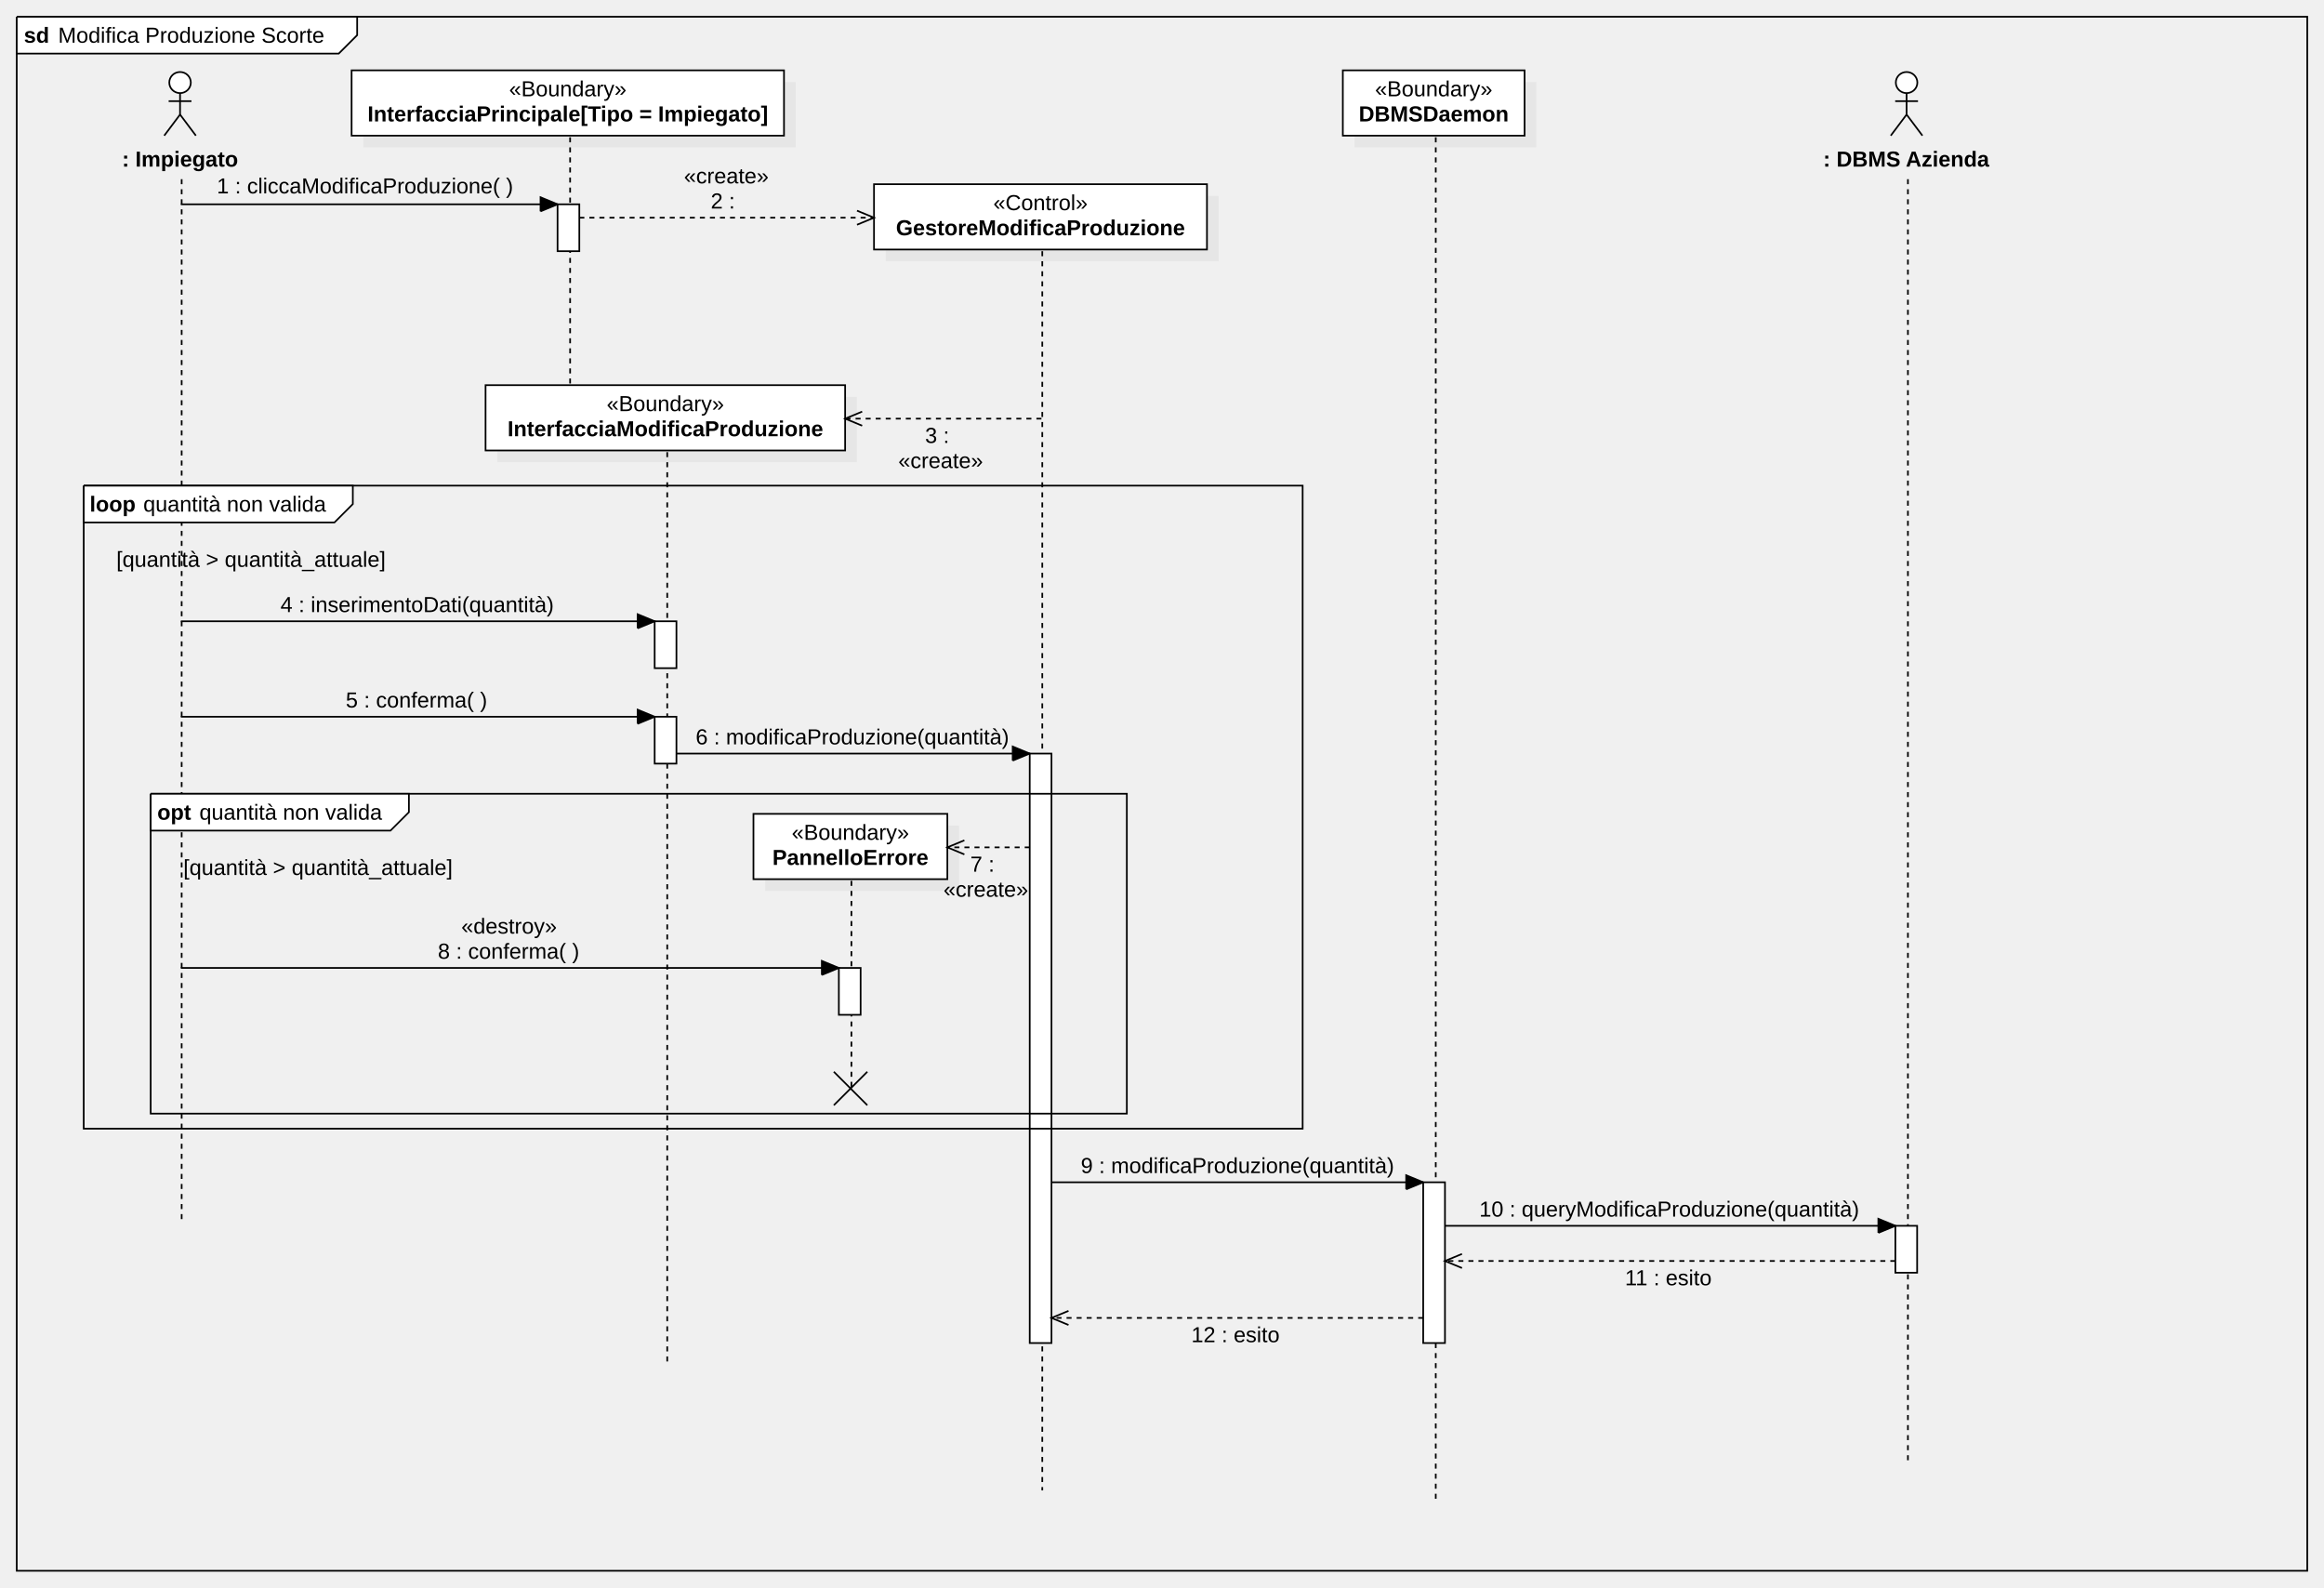
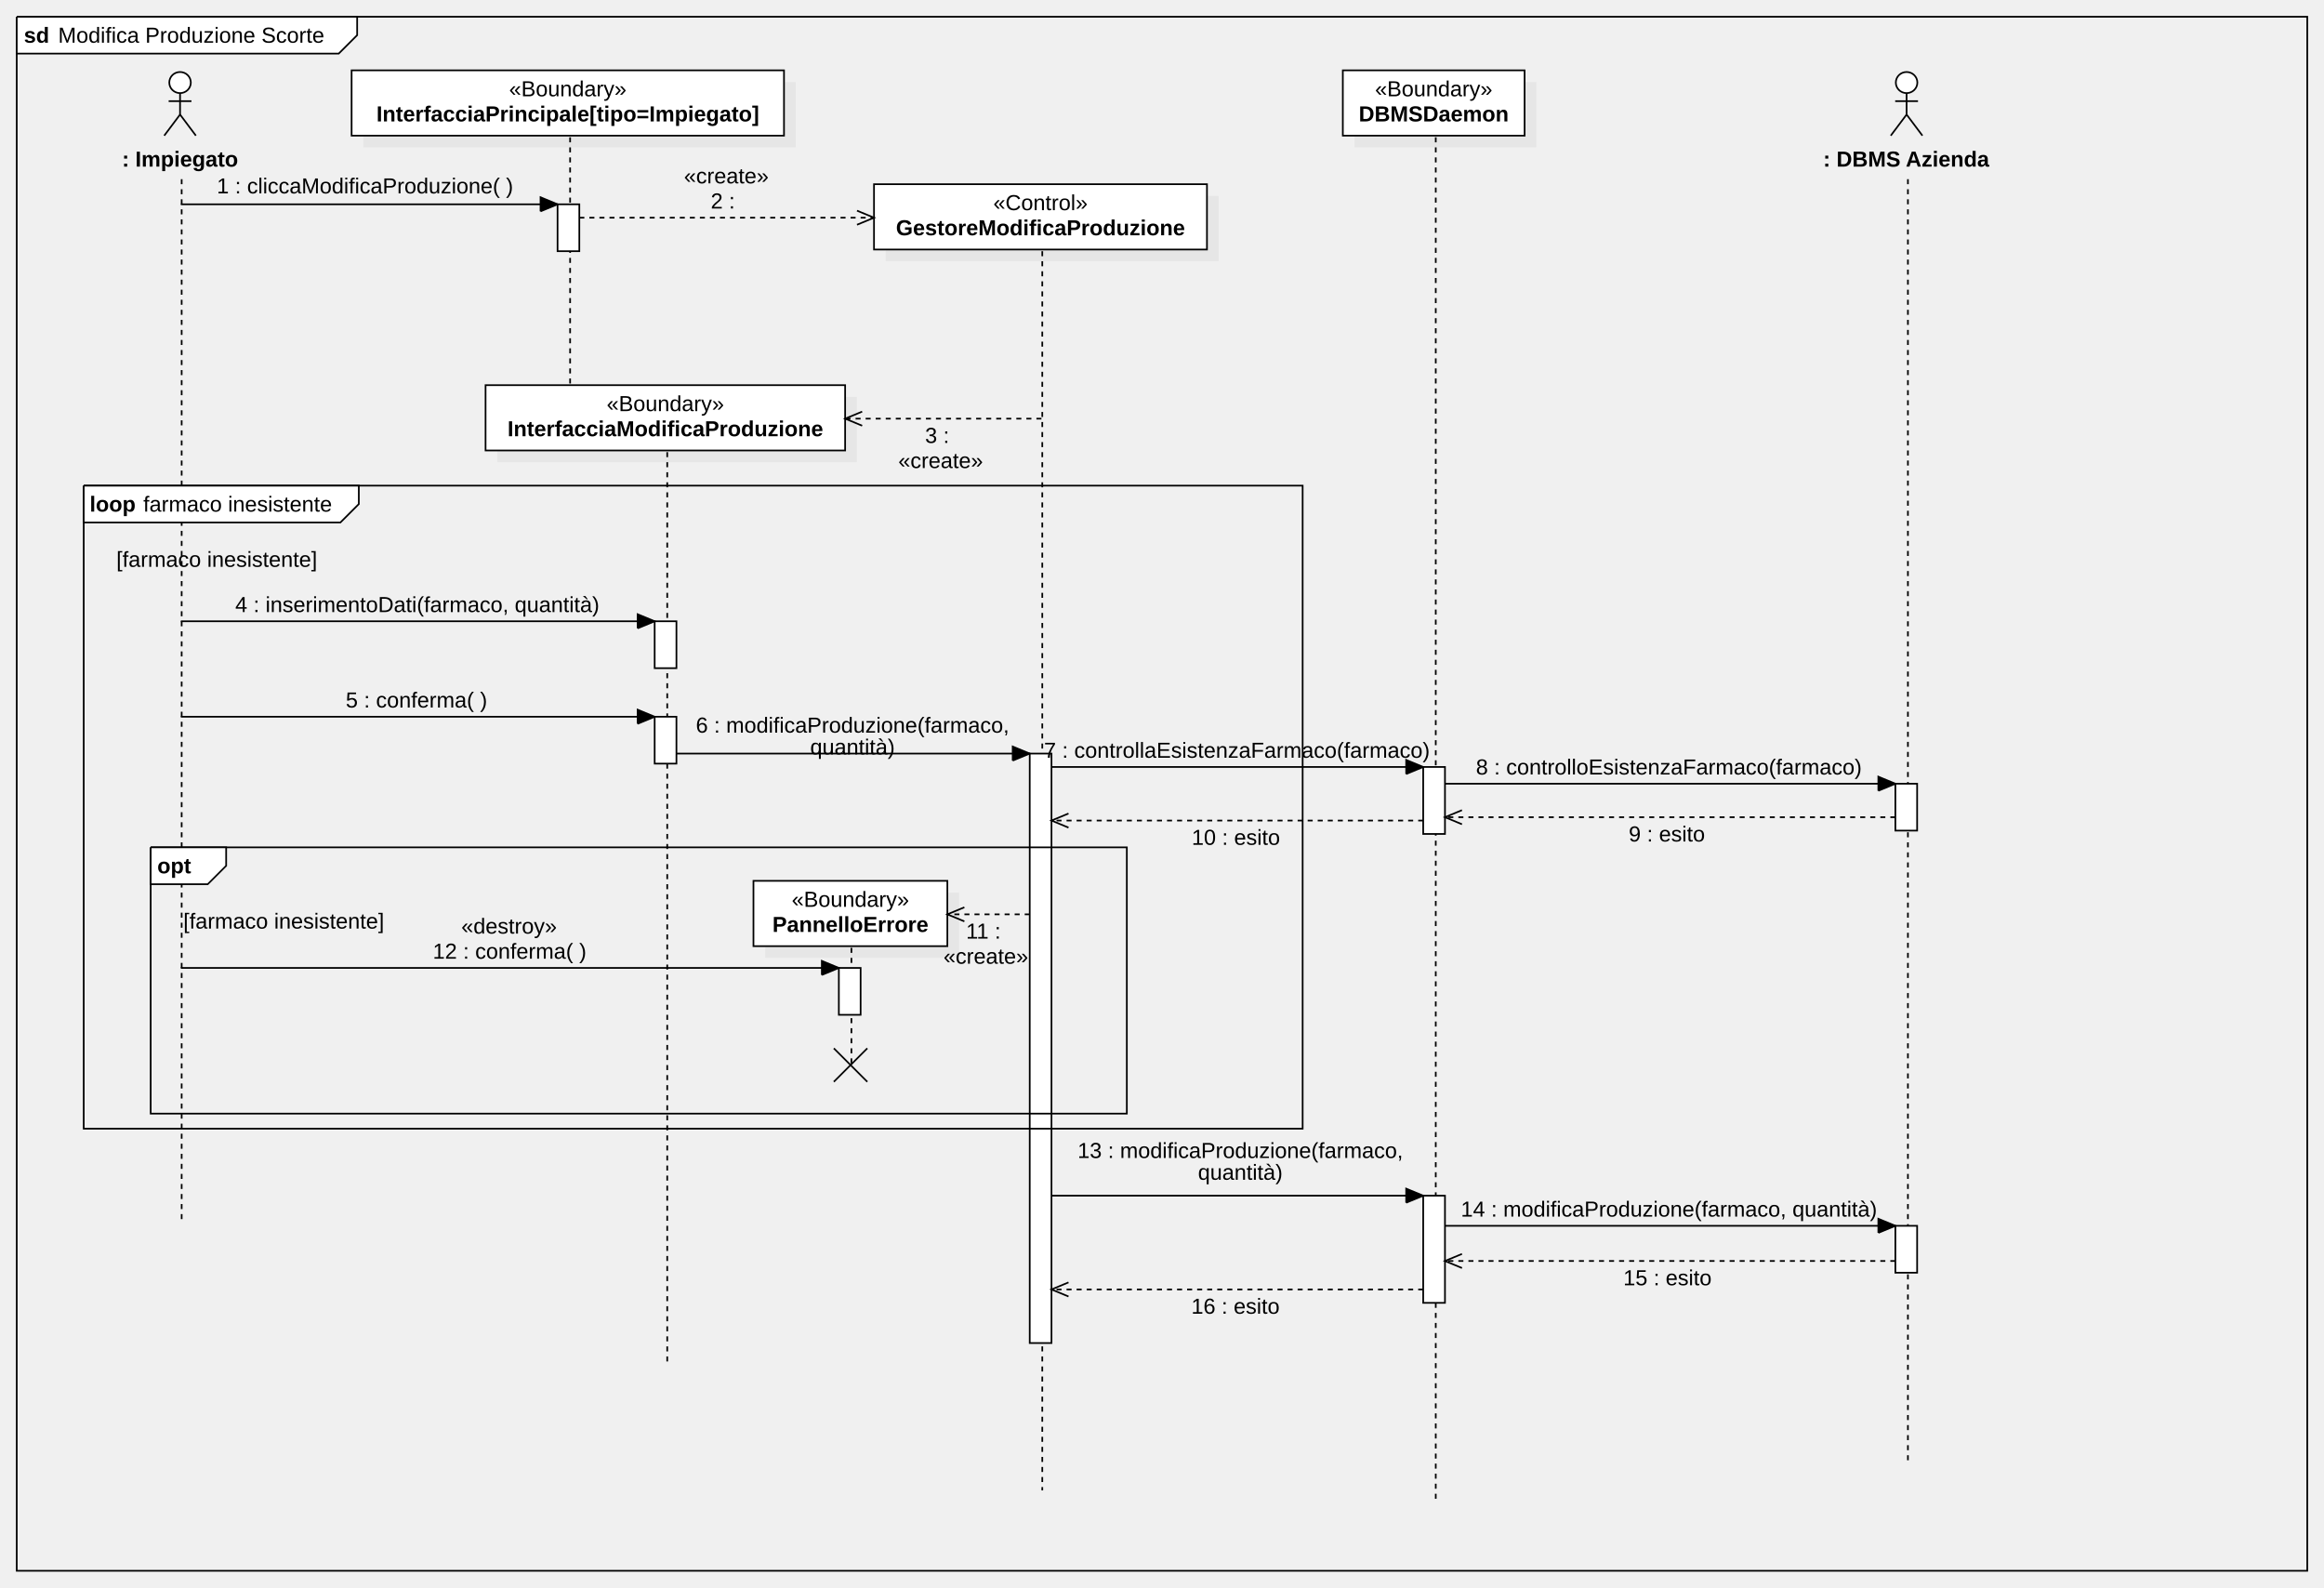
<svg xmlns="http://www.w3.org/2000/svg" height="948" version="1.1" width="1388">
  <defs />
  <g>
    <g transform="translate(2,2) scale(1,1)">
      <path d="M 8 8 L 1376 8 L 1376 936 L 8 936 L 8 8" fill="none" stroke="#000000" stroke-miterlimit="10" />
    </g>
    <g transform="translate(2,2) scale(1,1)">
      <path d="M 8 8 L 8 30 L 200.312 30 L 211.312 19 L 211.312 8 L 8 8" fill="#ffffff" stroke="none" />
    </g>
    <g transform="translate(2,2) scale(1,1)">
      <path d="M 8 8 L 8 30 L 200.312 30 L 211.312 19 L 211.312 8 L 8 8 L 8 8" fill="none" stroke="#000000" stroke-miterlimit="10" />
    </g>
    <g transform="translate(2,2) scale(1,1)">
      <g>
        <path fill="none" stroke="none" />
        <text fill="#000000" font-family="Arial" font-size="13px" font-style="normal" font-weight="normal" stroke="none" text-decoration="none" x="32.73" y="23.5">Modifica Produzione Scorte </text>
      </g>
    </g>
    <g transform="translate(2,2) scale(1,1)">
      <g>
        <path fill="none" stroke="none" />
        <text fill="#000000" font-family="Arial" font-size="13px" font-style="normal" font-weight="bold" stroke="none" text-decoration="none" x="12.28" y="23.5">sd</text>
      </g>
    </g>
    <g transform="translate(2,2) scale(1,1)">
      <path d="M 99.107 47.3 C 99.107 43.821 101.985 41 105.536 41 C 109.087 41 111.965 43.821 111.965 47.3 C 111.965 50.779 109.087 53.6 105.536 53.6 C 101.985 53.6 99.107 50.779 99.107 47.3 Z" fill="#ffffff" stroke="none" />
    </g>
    <g transform="translate(2,2) scale(1,1)">
      <path d="M 99.107 47.3 C 99.107 43.821 101.985 41 105.536 41 C 109.087 41 111.965 43.821 111.965 47.3 C 111.965 50.779 109.087 53.6 105.536 53.6 C 101.985 53.6 99.107 50.779 99.107 47.3 Z" fill="none" stroke="#000000" stroke-miterlimit="10" />
    </g>
    <g transform="translate(2,2) scale(1,1)">
      <path d="M 105.536 53.6 L 105.536 66.4" fill="none" stroke="#000000" stroke-miterlimit="10" />
    </g>
    <g transform="translate(2,2) scale(1,1)">
      <path d="M 98.729 58.4 L 112.343 58.4" fill="none" stroke="#000000" stroke-miterlimit="10" />
    </g>
    <g transform="translate(2,2) scale(1,1)">
      <path d="M 105.536 66.4 L 96.081 79" fill="none" stroke="#000000" stroke-miterlimit="10" />
    </g>
    <g transform="translate(2,2) scale(1,1)">
      <path d="M 105.536 66.4 L 114.99 79" fill="none" stroke="#000000" stroke-miterlimit="10" />
    </g>
    <g transform="translate(2,2) scale(1,1)">
      <g>
        <path fill="none" stroke="none" />
        <text fill="#000000" font-family="Arial" font-size="13px" font-style="normal" font-weight="bold" stroke="none" text-decoration="none" x="70.868" y="97.5">: Impiegato</text>
      </g>
    </g>
    <g transform="translate(2,2) scale(1,1)">
      <path d="M 106.5 105 L 106.5 728" fill="none" stroke="#000000" stroke-dasharray="3" stroke-miterlimit="10" />
    </g>
    <g transform="translate(2,2) scale(1,1)">
      <rect fill="#C0C0C0" height="39" opacity="0.2" stroke="none" width="258.237" x="215" y="47" />
    </g>
    <g transform="translate(2,2) scale(1,1)">
      <rect fill="#ffffff" height="39" stroke="none" width="258.237" x="208" y="40" />
    </g>
    <g transform="translate(2,2) scale(1,1)">
      <path d="M 208 40 L 466.237 40 L 466.237 79 L 208 79 L 208 40 Z Z" fill="none" stroke="#000000" stroke-miterlimit="10" />
    </g>
    <g transform="translate(2,2) scale(1,1)">
      <g>
        <path fill="none" stroke="none" />
        <text fill="#000000" font-family="Arial" font-size="13px" font-style="normal" font-weight="normal" stroke="none" text-decoration="none" x="302.063" y="55.5">«Boundary»</text>
      </g>
    </g>
    <g transform="translate(2,2) scale(1,1)">
      <g>
        <path fill="none" stroke="none" />
-         <text fill="#000000" font-family="Arial" font-size="13px" font-style="normal" font-weight="bold" stroke="none" text-decoration="none" x="217.5" y="70.5">InterfacciaPrincipale[Tipo = Impiegato]</text>
+         <text fill="#000000" font-family="Arial" font-size="13px" font-style="normal" font-weight="bold" stroke="none" text-decoration="none" x="222.8" y="70.5">InterfacciaPrincipale[tipo=Impiegato]</text>
      </g>
    </g>
    <g transform="translate(2,2) scale(1,1)">
      <path d="M 338.5 80 L 338.5 239" fill="none" stroke="#000000" stroke-dasharray="3" stroke-miterlimit="10" />
    </g>
    <g transform="translate(2,2) scale(1,1)">
      <rect fill="#C0C0C0" height="39" opacity="0.2" stroke="none" width="198.854" x="527" y="115" />
    </g>
    <g transform="translate(2,2) scale(1,1)">
      <rect fill="#ffffff" height="39" stroke="none" width="198.854" x="520" y="108" />
    </g>
    <g transform="translate(2,2) scale(1,1)">
      <path d="M 520 108 L 718.854 108 L 718.854 147 L 520 147 L 520 108 Z Z" fill="none" stroke="#000000" stroke-miterlimit="10" />
    </g>
    <g transform="translate(2,2) scale(1,1)">
      <g>
        <path fill="none" stroke="none" />
        <text fill="#000000" font-family="Arial" font-size="13px" font-style="normal" font-weight="normal" stroke="none" text-decoration="none" x="591.244" y="123.5">«Control»</text>
      </g>
    </g>
    <g transform="translate(2,2) scale(1,1)">
      <g>
        <path fill="none" stroke="none" />
        <text fill="#000000" font-family="Arial" font-size="13px" font-style="normal" font-weight="bold" stroke="none" text-decoration="none" x="533.112" y="138.5">GestoreModificaProduzione</text>
      </g>
    </g>
    <g transform="translate(2,2) scale(1,1)">
      <path d="M 620.5 148 L 620.5 888" fill="none" stroke="#000000" stroke-dasharray="3" stroke-miterlimit="10" />
    </g>
    <g transform="translate(2,2) scale(1,1)">
      <rect fill="#C0C0C0" height="39" opacity="0.2" stroke="none" width="214.755" x="295" y="235" />
    </g>
    <g transform="translate(2,2) scale(1,1)">
      <rect fill="#ffffff" height="39" stroke="none" width="214.755" x="288" y="228" />
    </g>
    <g transform="translate(2,2) scale(1,1)">
      <path d="M 288 228 L 502.755 228 L 502.755 267 L 288 267 L 288 228 Z Z" fill="none" stroke="#000000" stroke-miterlimit="10" />
    </g>
    <g transform="translate(2,2) scale(1,1)">
      <g>
        <path fill="none" stroke="none" />
        <text fill="#000000" font-family="Arial" font-size="13px" font-style="normal" font-weight="normal" stroke="none" text-decoration="none" x="360.323" y="243.5">«Boundary»</text>
      </g>
    </g>
    <g transform="translate(2,2) scale(1,1)">
      <g>
        <path fill="none" stroke="none" />
        <text fill="#000000" font-family="Arial" font-size="13px" font-style="normal" font-weight="bold" stroke="none" text-decoration="none" x="301.112" y="258.5">InterfacciaModificaProduzione</text>
      </g>
    </g>
    <g transform="translate(2,2) scale(1,1)">
      <path d="M 396.5 268 L 396.5 814" fill="none" stroke="#000000" stroke-dasharray="3" stroke-miterlimit="10" />
    </g>
    <g transform="translate(2,2) scale(1,1)">
      <rect fill="#C0C0C0" height="39" opacity="0.2" stroke="none" width="108.565" x="807" y="47" />
    </g>
    <g transform="translate(2,2) scale(1,1)">
      <rect fill="#ffffff" height="39" stroke="none" width="108.565" x="800" y="40" />
    </g>
    <g transform="translate(2,2) scale(1,1)">
      <path d="M 800 40 L 908.565 40 L 908.565 79 L 800 79 L 800 40 Z Z" fill="none" stroke="#000000" stroke-miterlimit="10" />
    </g>
    <g transform="translate(2,2) scale(1,1)">
      <g>
        <path fill="none" stroke="none" />
        <text fill="#000000" font-family="Arial" font-size="13px" font-style="normal" font-weight="normal" stroke="none" text-decoration="none" x="819.228" y="55.5">«Boundary»</text>
      </g>
    </g>
    <g transform="translate(2,2) scale(1,1)">
      <g>
        <path fill="none" stroke="none" />
        <text fill="#000000" font-family="Arial" font-size="13px" font-style="normal" font-weight="bold" stroke="none" text-decoration="none" x="809.5" y="70.5">DBMSDaemon</text>
      </g>
    </g>
    <g transform="translate(2,2) scale(1,1)">
      <path d="M 855.5 80 L 855.5 896" fill="none" stroke="#000000" stroke-dasharray="3" stroke-miterlimit="10" />
    </g>
    <g transform="translate(2,2) scale(1,1)">
      <path d="M 1130.275 47.3 C 1130.275 43.821 1133.153 41 1136.704 41 C 1140.254 41 1143.133 43.821 1143.133 47.3 C 1143.133 50.779 1140.254 53.6 1136.704 53.6 C 1133.153 53.6 1130.275 50.779 1130.275 47.3 Z" fill="#ffffff" stroke="none" />
    </g>
    <g transform="translate(2,2) scale(1,1)">
      <path d="M 1130.275 47.3 C 1130.275 43.821 1133.153 41 1136.704 41 C 1140.254 41 1143.133 43.821 1143.133 47.3 C 1143.133 50.779 1140.254 53.6 1136.704 53.6 C 1133.153 53.6 1130.275 50.779 1130.275 47.3 Z" fill="none" stroke="#000000" stroke-miterlimit="10" />
    </g>
    <g transform="translate(2,2) scale(1,1)">
      <path d="M 1136.704 53.6 L 1136.704 66.4" fill="none" stroke="#000000" stroke-miterlimit="10" />
    </g>
    <g transform="translate(2,2) scale(1,1)">
      <path d="M 1129.896 58.4 L 1143.511 58.4" fill="none" stroke="#000000" stroke-miterlimit="10" />
    </g>
    <g transform="translate(2,2) scale(1,1)">
      <path d="M 1136.704 66.4 L 1127.249 79" fill="none" stroke="#000000" stroke-miterlimit="10" />
    </g>
    <g transform="translate(2,2) scale(1,1)">
      <path d="M 1136.704 66.4 L 1146.158 79" fill="none" stroke="#000000" stroke-miterlimit="10" />
    </g>
    <g transform="translate(2,2) scale(1,1)">
      <g>
        <path fill="none" stroke="none" />
        <text fill="#000000" font-family="Arial" font-size="13px" font-style="normal" font-weight="bold" stroke="none" text-decoration="none" x="1086.868" y="97.5">: DBMS Azienda</text>
      </g>
    </g>
    <g transform="translate(2,2) scale(1,1)">
      <path d="M 1137.5 105 L 1137.5 872" fill="none" stroke="#000000" stroke-dasharray="3" stroke-miterlimit="10" />
    </g>
    <g transform="translate(2,2) scale(1,1)">
-       <rect fill="#C0C0C0" height="39" opacity="0.2" stroke="none" width="115.808" x="455" y="491" />
-     </g>
-     <g transform="translate(2,2) scale(1,1)">
-       <rect fill="#ffffff" height="39" stroke="none" width="115.808" x="448" y="484" />
-     </g>
-     <g transform="translate(2,2) scale(1,1)">
-       <path d="M 448 484 L 563.808 484 L 563.808 523 L 448 523 L 448 484 Z Z" fill="none" stroke="#000000" stroke-miterlimit="10" />
-     </g>
-     <g transform="translate(2,2) scale(1,1)">
-       <g>
-         <path fill="none" stroke="none" />
-         <text fill="#000000" font-family="Arial" font-size="13px" font-style="normal" font-weight="normal" stroke="none" text-decoration="none" x="470.849" y="499.5">«Boundary»</text>
-       </g>
-     </g>
-     <g transform="translate(2,2) scale(1,1)">
-       <g>
-         <path fill="none" stroke="none" />
-         <text fill="#000000" font-family="Arial" font-size="13px" font-style="normal" font-weight="bold" stroke="none" text-decoration="none" x="459.306" y="514.5">PannelloErrore</text>
-       </g>
-     </g>
-     <g transform="translate(2,2) scale(1,1)">
-       <path d="M 506.5 524 L 506.5 648" fill="none" stroke="#000000" stroke-dasharray="3" stroke-miterlimit="10" />
+       <rect fill="#C0C0C0" height="39" opacity="0.2" stroke="none" width="115.808" x="455" y="531" />
+     </g>
+     <g transform="translate(2,2) scale(1,1)">
+       <rect fill="#ffffff" height="39" stroke="none" width="115.808" x="448" y="524" />
+     </g>
+     <g transform="translate(2,2) scale(1,1)">
+       <path d="M 448 524 L 563.808 524 L 563.808 563 L 448 563 L 448 524 Z Z" fill="none" stroke="#000000" stroke-miterlimit="10" />
+     </g>
+     <g transform="translate(2,2) scale(1,1)">
+       <g>
+         <path fill="none" stroke="none" />
+         <text fill="#000000" font-family="Arial" font-size="13px" font-style="normal" font-weight="normal" stroke="none" text-decoration="none" x="470.849" y="539.5">«Boundary»</text>
+       </g>
+     </g>
+     <g transform="translate(2,2) scale(1,1)">
+       <g>
+         <path fill="none" stroke="none" />
+         <text fill="#000000" font-family="Arial" font-size="13px" font-style="normal" font-weight="bold" stroke="none" text-decoration="none" x="459.306" y="554.5">PannelloErrore</text>
+       </g>
+     </g>
+     <g transform="translate(2,2) scale(1,1)">
+       <path d="M 506.5 564 L 506.5 634" fill="none" stroke="#000000" stroke-dasharray="3" stroke-miterlimit="10" />
    </g>
    <g transform="translate(2,2) scale(1,1)">
      <path d="M 106 120 L 331 120" fill="none" stroke="#000000" stroke-miterlimit="10" />
    </g>
    <g transform="translate(2,2) scale(1,1)">
      <path d="M 320.837 124.21 L 331 120 L 320.837 115.79" fill="#000000" stroke="none" />
    </g>
    <g transform="translate(2,2) scale(1,1)">
      <path d="M 320.837 124.21 L 331 120 L 320.837 115.79 L 320.837 124.21" fill="none" stroke="#000000" stroke-miterlimit="10" />
    </g>
    <g transform="translate(2,2) scale(1,1)">
      <g>
        <path fill="none" stroke="none" />
        <text fill="#000000" font-family="Arial" font-size="13px" font-style="normal" font-weight="normal" stroke="none" text-decoration="none" x="127.5" y="113.5">1 : cliccaModificaProduzione( )</text>
      </g>
    </g>
    <g transform="translate(2,2) scale(1,1)">
      <rect fill="#ffffff" height="28" stroke="none" width="13" x="331" y="120" />
    </g>
    <g transform="translate(2,2) scale(1,1)">
      <path d="M 331 120 L 344 120 L 344 148 L 331 148 L 331 120 Z Z" fill="none" stroke="#000000" stroke-miterlimit="10" />
    </g>
    <g transform="translate(2,2) scale(1,1)">
      <path d="M 344 128 L 520 128" fill="none" stroke="#000000" stroke-dasharray="3" stroke-miterlimit="10" />
    </g>
    <g transform="translate(2,2) scale(1,1)">
      <path d="M 509.837 132.21 L 520 128 L 509.837 123.79" fill="none" stroke="#000000" stroke-miterlimit="10" />
    </g>
    <g transform="translate(2,2) scale(1,1)">
      <g>
        <path fill="none" stroke="none" />
        <text fill="#000000" font-family="Arial" font-size="13px" font-style="normal" font-weight="normal" stroke="none" text-decoration="none" x="422.5" y="122.5">2 : </text>
      </g>
    </g>
    <g transform="translate(2,2) scale(1,1)">
      <g>
        <path fill="none" stroke="none" />
        <text fill="#000000" font-family="Arial" font-size="13px" font-style="normal" font-weight="normal" stroke="none" text-decoration="none" x="406.5" y="107.5">«create»</text>
      </g>
    </g>
    <g transform="translate(2,2) scale(1,1)">
      <path d="M 620 248 L 502.755 248" fill="none" stroke="#000000" stroke-dasharray="3" stroke-miterlimit="10" />
    </g>
    <g transform="translate(2,2) scale(1,1)">
      <path d="M 512.918 243.79 L 502.755 248 L 512.918 252.21" fill="none" stroke="#000000" stroke-miterlimit="10" />
    </g>
    <g transform="translate(2,2) scale(1,1)">
      <g>
        <path fill="none" stroke="none" />
        <text fill="#000000" font-family="Arial" font-size="13px" font-style="normal" font-weight="normal" stroke="none" text-decoration="none" x="550.5" y="262.5">3 : </text>
      </g>
    </g>
    <g transform="translate(2,2) scale(1,1)">
      <g>
        <path fill="none" stroke="none" />
        <text fill="#000000" font-family="Arial" font-size="13px" font-style="normal" font-weight="normal" stroke="none" text-decoration="none" x="534.5" y="277.5">«create»</text>
      </g>
    </g>
    <g transform="translate(2,2) scale(1,1)">
      <path d="M 106 369 L 389 369" fill="none" stroke="#000000" stroke-miterlimit="10" />
    </g>
    <g transform="translate(2,2) scale(1,1)">
      <path d="M 378.837 373.21 L 389 369 L 378.837 364.79" fill="#000000" stroke="none" />
    </g>
    <g transform="translate(2,2) scale(1,1)">
      <path d="M 378.837 373.21 L 389 369 L 378.837 364.79 L 378.837 373.21" fill="none" stroke="#000000" stroke-miterlimit="10" />
    </g>
    <g transform="translate(2,2) scale(1,1)">
      <g>
        <path fill="none" stroke="none" />
-         <text fill="#000000" font-family="Arial" font-size="13px" font-style="normal" font-weight="normal" stroke="none" text-decoration="none" x="165.5" y="363.5">4 : inserimentoDati(quantità)</text>
+         <text fill="#000000" font-family="Arial" font-size="13px" font-style="normal" font-weight="normal" stroke="none" text-decoration="none" x="138.5" y="363.5">4 : inserimentoDati(farmaco, quantità)</text>
      </g>
    </g>
    <g transform="translate(2,2) scale(1,1)">
      <rect fill="#ffffff" height="28" stroke="none" width="13" x="389" y="369" />
    </g>
    <g transform="translate(2,2) scale(1,1)">
      <path d="M 389 369 L 402 369 L 402 397 L 389 397 L 389 369 Z Z" fill="none" stroke="#000000" stroke-miterlimit="10" />
    </g>
    <g transform="translate(2,2) scale(1,1)">
      <path d="M 106 426 L 389 426" fill="none" stroke="#000000" stroke-miterlimit="10" />
    </g>
    <g transform="translate(2,2) scale(1,1)">
      <path d="M 378.837 430.21 L 389 426 L 378.837 421.79" fill="#000000" stroke="none" />
    </g>
    <g transform="translate(2,2) scale(1,1)">
      <path d="M 378.837 430.21 L 389 426 L 378.837 421.79 L 378.837 430.21" fill="none" stroke="#000000" stroke-miterlimit="10" />
    </g>
    <g transform="translate(2,2) scale(1,1)">
      <g>
        <path fill="none" stroke="none" />
        <text fill="#000000" font-family="Arial" font-size="13px" font-style="normal" font-weight="normal" stroke="none" text-decoration="none" x="204.5" y="420.5">5 : conferma( )</text>
      </g>
    </g>
    <g transform="translate(2,2) scale(1,1)">
      <rect fill="#ffffff" height="28" stroke="none" width="13" x="389" y="426" />
    </g>
    <g transform="translate(2,2) scale(1,1)">
      <path d="M 389 426 L 402 426 L 402 454 L 389 454 L 389 426 Z Z" fill="none" stroke="#000000" stroke-miterlimit="10" />
    </g>
    <g transform="translate(2,2) scale(1,1)">
      <path d="M 402 448 L 613 448" fill="none" stroke="#000000" stroke-miterlimit="10" />
    </g>
    <g transform="translate(2,2) scale(1,1)">
      <path d="M 602.837 452.21 L 613 448 L 602.837 443.79" fill="#000000" stroke="none" />
    </g>
    <g transform="translate(2,2) scale(1,1)">
      <path d="M 602.837 452.21 L 613 448 L 602.837 443.79 L 602.837 452.21" fill="none" stroke="#000000" stroke-miterlimit="10" />
    </g>
    <g transform="translate(2,2) scale(1,1)">
      <g>
        <path fill="none" stroke="none" />
-         <text fill="#000000" font-family="Arial" font-size="13px" font-style="normal" font-weight="normal" stroke="none" text-decoration="none" x="413.5" y="442.5">6 : modificaProduzione(quantità)</text>
+         <text fill="#000000" font-family="Arial" font-size="13px" font-style="normal" font-weight="normal" stroke="none" text-decoration="none" x="413.601" y="435.5">6 : modificaProduzione(farmaco,</text>
+         <text fill="#000000" font-family="Arial" font-size="13px" font-style="normal" font-weight="normal" stroke="none" text-decoration="none" x="481.877" y="448.5">quantità)</text>
      </g>
    </g>
    <g transform="translate(2,2) scale(1,1)">
      <rect fill="#ffffff" height="352" stroke="none" width="13" x="613" y="448" />
    </g>
    <g transform="translate(2,2) scale(1,1)">
      <path d="M 613 448 L 626 448 L 626 800 L 613 800 L 613 448 Z Z" fill="none" stroke="#000000" stroke-miterlimit="10" />
    </g>
    <g transform="translate(2,2) scale(1,1)">
-       <path d="M 613 504 L 563.808 504" fill="none" stroke="#000000" stroke-dasharray="3" stroke-miterlimit="10" />
-     </g>
-     <g transform="translate(2,2) scale(1,1)">
-       <path d="M 573.971 499.79 L 563.808 504 L 573.971 508.21" fill="none" stroke="#000000" stroke-miterlimit="10" />
-     </g>
-     <g transform="translate(2,2) scale(1,1)">
-       <g>
-         <path fill="none" stroke="none" />
-         <text fill="#000000" font-family="Arial" font-size="13px" font-style="normal" font-weight="normal" stroke="none" text-decoration="none" x="577.5" y="518.5">7 : </text>
-       </g>
-     </g>
-     <g transform="translate(2,2) scale(1,1)">
-       <g>
-         <path fill="none" stroke="none" />
-         <text fill="#000000" font-family="Arial" font-size="13px" font-style="normal" font-weight="normal" stroke="none" text-decoration="none" x="561.5" y="533.5">«create»</text>
+       <path d="M 626 456 L 848 456" fill="none" stroke="#000000" stroke-miterlimit="10" />
+     </g>
+     <g transform="translate(2,2) scale(1,1)">
+       <path d="M 837.837 460.21 L 848 456 L 837.837 451.79" fill="#000000" stroke="none" />
+     </g>
+     <g transform="translate(2,2) scale(1,1)">
+       <path d="M 837.837 460.21 L 848 456 L 837.837 451.79 L 837.837 460.21" fill="none" stroke="#000000" stroke-miterlimit="10" />
+     </g>
+     <g transform="translate(2,2) scale(1,1)">
+       <g>
+         <path fill="none" stroke="none" />
+         <text fill="#000000" font-family="Arial" font-size="13px" font-style="normal" font-weight="normal" stroke="none" text-decoration="none" x="621.5" y="450.5">7 : controllaEsistenzaFarmaco(farmaco)</text>
+       </g>
+     </g>
+     <g transform="translate(2,2) scale(1,1)">
+       <rect fill="#ffffff" height="40" stroke="none" width="13" x="848" y="456" />
+     </g>
+     <g transform="translate(2,2) scale(1,1)">
+       <path d="M 848 456 L 861 456 L 861 496 L 848 496 L 848 456 Z Z" fill="none" stroke="#000000" stroke-miterlimit="10" />
+     </g>
+     <g transform="translate(2,2) scale(1,1)">
+       <path d="M 861 466 L 1130 466" fill="none" stroke="#000000" stroke-miterlimit="10" />
+     </g>
+     <g transform="translate(2,2) scale(1,1)">
+       <path d="M 1119.837 470.21 L 1130 466 L 1119.837 461.79" fill="#000000" stroke="none" />
+     </g>
+     <g transform="translate(2,2) scale(1,1)">
+       <path d="M 1119.837 470.21 L 1130 466 L 1119.837 461.79 L 1119.837 470.21" fill="none" stroke="#000000" stroke-miterlimit="10" />
+     </g>
+     <g transform="translate(2,2) scale(1,1)">
+       <g>
+         <path fill="none" stroke="none" />
+         <text fill="#000000" font-family="Arial" font-size="13px" font-style="normal" font-weight="normal" stroke="none" text-decoration="none" x="879.5" y="460.5">8 : controlloEsistenzaFarmaco(farmaco)</text>
+       </g>
+     </g>
+     <g transform="translate(2,2) scale(1,1)">
+       <rect fill="#ffffff" height="28" stroke="none" width="13" x="1130" y="466" />
+     </g>
+     <g transform="translate(2,2) scale(1,1)">
+       <path d="M 1130 466 L 1143 466 L 1143 494 L 1130 494 L 1130 466 Z Z" fill="none" stroke="#000000" stroke-miterlimit="10" />
+     </g>
+     <g transform="translate(2,2) scale(1,1)">
+       <path d="M 1130 486 L 861 486" fill="none" stroke="#000000" stroke-dasharray="3" stroke-miterlimit="10" />
+     </g>
+     <g transform="translate(2,2) scale(1,1)">
+       <path d="M 871.163 481.79 L 861 486 L 871.163 490.21" fill="none" stroke="#000000" stroke-miterlimit="10" />
+     </g>
+     <g transform="translate(2,2) scale(1,1)">
+       <g>
+         <path fill="none" stroke="none" />
+         <text fill="#000000" font-family="Arial" font-size="13px" font-style="normal" font-weight="normal" stroke="none" text-decoration="none" x="970.76" y="500.5">9 : esito</text>
+       </g>
+     </g>
+     <g transform="translate(2,2) scale(1,1)">
+       <path d="M 848 488 L 626 488" fill="none" stroke="#000000" stroke-dasharray="3" stroke-miterlimit="10" />
+     </g>
+     <g transform="translate(2,2) scale(1,1)">
+       <path d="M 636.163 483.79 L 626 488 L 636.163 492.21" fill="none" stroke="#000000" stroke-miterlimit="10" />
+     </g>
+     <g transform="translate(2,2) scale(1,1)">
+       <g>
+         <path fill="none" stroke="none" />
+         <text fill="#000000" font-family="Arial" font-size="13px" font-style="normal" font-weight="normal" stroke="none" text-decoration="none" x="709.76" y="502.5">10 : esito</text>
+       </g>
+     </g>
+     <g transform="translate(2,2) scale(1,1)">
+       <path d="M 613 544 L 563.808 544" fill="none" stroke="#000000" stroke-dasharray="3" stroke-miterlimit="10" />
+     </g>
+     <g transform="translate(2,2) scale(1,1)">
+       <path d="M 573.971 539.79 L 563.808 544 L 573.971 548.21" fill="none" stroke="#000000" stroke-miterlimit="10" />
+     </g>
+     <g transform="translate(2,2) scale(1,1)">
+       <g>
+         <path fill="none" stroke="none" />
+         <text fill="#000000" font-family="Arial" font-size="13px" font-style="normal" font-weight="normal" stroke="none" text-decoration="none" x="574.982" y="558.5">11 : </text>
+       </g>
+     </g>
+     <g transform="translate(2,2) scale(1,1)">
+       <g>
+         <path fill="none" stroke="none" />
+         <text fill="#000000" font-family="Arial" font-size="13px" font-style="normal" font-weight="normal" stroke="none" text-decoration="none" x="561.5" y="573.5">«create»</text>
      </g>
    </g>
    <g transform="translate(2,2) scale(1,1)">
      <path d="M 106 576 L 499 576" fill="none" stroke="#000000" stroke-miterlimit="10" />
    </g>
    <g transform="translate(2,2) scale(1,1)">
      <path d="M 488.837 580.21 L 499 576 L 488.837 571.79" fill="#000000" stroke="none" />
    </g>
    <g transform="translate(2,2) scale(1,1)">
      <path d="M 488.837 580.21 L 499 576 L 488.837 571.79 L 488.837 580.21" fill="none" stroke="#000000" stroke-miterlimit="10" />
    </g>
    <g transform="translate(2,2) scale(1,1)">
-       <path d="M 496 638 L 516 658" fill="none" stroke="#000000" stroke-miterlimit="10" />
-     </g>
-     <g transform="translate(2,2) scale(1,1)">
-       <path d="M 516 638 L 496 658" fill="none" stroke="#000000" stroke-miterlimit="10" />
-     </g>
-     <g transform="translate(2,2) scale(1,1)">
-       <g>
-         <path fill="none" stroke="none" />
-         <text fill="#000000" font-family="Arial" font-size="13px" font-style="normal" font-weight="normal" stroke="none" text-decoration="none" x="259.5" y="570.5">8 : conferma( )</text>
+       <path d="M 496 624 L 516 644" fill="none" stroke="#000000" stroke-miterlimit="10" />
+     </g>
+     <g transform="translate(2,2) scale(1,1)">
+       <path d="M 516 624 L 496 644" fill="none" stroke="#000000" stroke-miterlimit="10" />
+     </g>
+     <g transform="translate(2,2) scale(1,1)">
+       <g>
+         <path fill="none" stroke="none" />
+         <text fill="#000000" font-family="Arial" font-size="13px" font-style="normal" font-weight="normal" stroke="none" text-decoration="none" x="256.5" y="570.5">12 : conferma( )</text>
      </g>
    </g>
    <g transform="translate(2,2) scale(1,1)">
      <g>
        <path fill="none" stroke="none" />
        <text fill="#000000" font-family="Arial" font-size="13px" font-style="normal" font-weight="normal" stroke="none" text-decoration="none" x="273.5" y="555.5">«destroy»</text>
      </g>
    </g>
    <g transform="translate(2,2) scale(1,1)">
      <rect fill="#ffffff" height="28" stroke="none" width="13" x="499" y="576" />
    </g>
    <g transform="translate(2,2) scale(1,1)">
      <path d="M 499 576 L 512 576 L 512 604 L 499 604 L 499 576 Z Z" fill="none" stroke="#000000" stroke-miterlimit="10" />
    </g>
    <g transform="translate(2,2) scale(1,1)">
-       <path d="M 626 704 L 848 704" fill="none" stroke="#000000" stroke-miterlimit="10" />
-     </g>
-     <g transform="translate(2,2) scale(1,1)">
-       <path d="M 837.837 708.21 L 848 704 L 837.837 699.79" fill="#000000" stroke="none" />
-     </g>
-     <g transform="translate(2,2) scale(1,1)">
-       <path d="M 837.837 708.21 L 848 704 L 837.837 699.79 L 837.837 708.21" fill="none" stroke="#000000" stroke-miterlimit="10" />
-     </g>
-     <g transform="translate(2,2) scale(1,1)">
-       <g>
-         <path fill="none" stroke="none" />
-         <text fill="#000000" font-family="Arial" font-size="13px" font-style="normal" font-weight="normal" stroke="none" text-decoration="none" x="643.5" y="698.5">9 : modificaProduzione(quantità)</text>
-       </g>
-     </g>
-     <g transform="translate(2,2) scale(1,1)">
-       <rect fill="#ffffff" height="96" stroke="none" width="13" x="848" y="704" />
-     </g>
-     <g transform="translate(2,2) scale(1,1)">
-       <path d="M 848 704 L 861 704 L 861 800 L 848 800 L 848 704 Z Z" fill="none" stroke="#000000" stroke-miterlimit="10" />
+       <path d="M 626 712 L 848 712" fill="none" stroke="#000000" stroke-miterlimit="10" />
+     </g>
+     <g transform="translate(2,2) scale(1,1)">
+       <path d="M 837.837 716.21 L 848 712 L 837.837 707.79" fill="#000000" stroke="none" />
+     </g>
+     <g transform="translate(2,2) scale(1,1)">
+       <path d="M 837.837 716.21 L 848 712 L 837.837 707.79 L 837.837 716.21" fill="none" stroke="#000000" stroke-miterlimit="10" />
+     </g>
+     <g transform="translate(2,2) scale(1,1)">
+       <g>
+         <path fill="none" stroke="none" />
+         <text fill="#000000" font-family="Arial" font-size="13px" font-style="normal" font-weight="normal" stroke="none" text-decoration="none" x="641.601" y="689.5">13 : modificaProduzione(farmaco,</text>
+         <text fill="#000000" font-family="Arial" font-size="13px" font-style="normal" font-weight="normal" stroke="none" text-decoration="none" x="713.492" y="702.5">quantità)</text>
+       </g>
+     </g>
+     <g transform="translate(2,2) scale(1,1)">
+       <rect fill="#ffffff" height="64" stroke="none" width="13" x="848" y="712" />
+     </g>
+     <g transform="translate(2,2) scale(1,1)">
+       <path d="M 848 712 L 861 712 L 861 776 L 848 776 L 848 712 Z Z" fill="none" stroke="#000000" stroke-miterlimit="10" />
    </g>
    <g transform="translate(2,2) scale(1,1)">
      <path d="M 861 730 L 1130 730" fill="none" stroke="#000000" stroke-miterlimit="10" />
    </g>
    <g transform="translate(2,2) scale(1,1)">
      <path d="M 1119.837 734.21 L 1130 730 L 1119.837 725.79" fill="#000000" stroke="none" />
    </g>
    <g transform="translate(2,2) scale(1,1)">
      <path d="M 1119.837 734.21 L 1130 730 L 1119.837 725.79 L 1119.837 734.21" fill="none" stroke="#000000" stroke-miterlimit="10" />
    </g>
    <g transform="translate(2,2) scale(1,1)">
      <g>
        <path fill="none" stroke="none" />
-         <text fill="#000000" font-family="Arial" font-size="13px" font-style="normal" font-weight="normal" stroke="none" text-decoration="none" x="881.5" y="724.5">10 : queryModificaProduzione(quantità)</text>
+         <text fill="#000000" font-family="Arial" font-size="13px" font-style="normal" font-weight="normal" stroke="none" text-decoration="none" x="870.5" y="724.5">14 : modificaProduzione(farmaco, quantità)</text>
      </g>
    </g>
    <g transform="translate(2,2) scale(1,1)">
      <rect fill="#ffffff" height="28" stroke="none" width="13" x="1130" y="730" />
    </g>
    <g transform="translate(2,2) scale(1,1)">
      <path d="M 1130 730 L 1143 730 L 1143 758 L 1130 758 L 1130 730 Z Z" fill="none" stroke="#000000" stroke-miterlimit="10" />
    </g>
    <g transform="translate(2,2) scale(1,1)">
      <path d="M 1130 751 L 861 751" fill="none" stroke="#000000" stroke-dasharray="3" stroke-miterlimit="10" />
    </g>
    <g transform="translate(2,2) scale(1,1)">
      <path d="M 871.163 746.79 L 861 751 L 871.163 755.21" fill="none" stroke="#000000" stroke-miterlimit="10" />
    </g>
    <g transform="translate(2,2) scale(1,1)">
      <g>
        <path fill="none" stroke="none" />
-         <text fill="#000000" font-family="Arial" font-size="13px" font-style="normal" font-weight="normal" stroke="none" text-decoration="none" x="968.5" y="765.5">11 : esito</text>
-       </g>
-     </g>
-     <g transform="translate(2,2) scale(1,1)">
-       <path d="M 848 785 L 626 785" fill="none" stroke="#000000" stroke-dasharray="3" stroke-miterlimit="10" />
-     </g>
-     <g transform="translate(2,2) scale(1,1)">
-       <path d="M 636.163 780.79 L 626 785 L 636.163 789.21" fill="none" stroke="#000000" stroke-miterlimit="10" />
-     </g>
-     <g transform="translate(2,2) scale(1,1)">
-       <g>
-         <path fill="none" stroke="none" />
-         <text fill="#000000" font-family="Arial" font-size="13px" font-style="normal" font-weight="normal" stroke="none" text-decoration="none" x="709.5" y="799.5">12 : esito</text>
+         <text fill="#000000" font-family="Arial" font-size="13px" font-style="normal" font-weight="normal" stroke="none" text-decoration="none" x="967.5" y="765.5">15 : esito</text>
+       </g>
+     </g>
+     <g transform="translate(2,2) scale(1,1)">
+       <path d="M 848 768 L 626 768" fill="none" stroke="#000000" stroke-dasharray="3" stroke-miterlimit="10" />
+     </g>
+     <g transform="translate(2,2) scale(1,1)">
+       <path d="M 636.163 763.79 L 626 768 L 636.163 772.21" fill="none" stroke="#000000" stroke-miterlimit="10" />
+     </g>
+     <g transform="translate(2,2) scale(1,1)">
+       <g>
+         <path fill="none" stroke="none" />
+         <text fill="#000000" font-family="Arial" font-size="13px" font-style="normal" font-weight="normal" stroke="none" text-decoration="none" x="709.5" y="782.5">16 : esito</text>
      </g>
    </g>
    <g transform="translate(2,2) scale(1,1)">
      <path d="M 48 288 L 776 288 L 776 672 L 48 672 L 48 288" fill="none" stroke="#000000" stroke-miterlimit="10" />
    </g>
    <g transform="translate(2,2) scale(1,1)">
-       <path d="M 48 288 L 48 310 L 197.72 310 L 208.72 299 L 208.72 288 L 48 288" fill="#ffffff" stroke="none" />
-     </g>
-     <g transform="translate(2,2) scale(1,1)">
-       <path d="M 48 288 L 48 310 L 197.72 310 L 208.72 299 L 208.72 288 L 48 288 L 48 288" fill="none" stroke="#000000" stroke-miterlimit="10" />
-     </g>
-     <g transform="translate(2,2) scale(1,1)">
-       <g>
-         <path fill="none" stroke="none" />
-         <text fill="#000000" font-family="Arial" font-size="13px" font-style="normal" font-weight="normal" stroke="none" text-decoration="none" x="83.578" y="303.5">quantità non valida</text>
+       <path d="M 48 288 L 48 310 L 201.3 310 L 212.3 299 L 212.3 288 L 48 288" fill="#ffffff" stroke="none" />
+     </g>
+     <g transform="translate(2,2) scale(1,1)">
+       <path d="M 48 288 L 48 310 L 201.3 310 L 212.3 299 L 212.3 288 L 48 288 L 48 288" fill="none" stroke="#000000" stroke-miterlimit="10" />
+     </g>
+     <g transform="translate(2,2) scale(1,1)">
+       <g>
+         <path fill="none" stroke="none" />
+         <text fill="#000000" font-family="Arial" font-size="13px" font-style="normal" font-weight="normal" stroke="none" text-decoration="none" x="83.578" y="303.5">farmaco inesistente</text>
      </g>
    </g>
    <g transform="translate(2,2) scale(1,1)">
      <g>
        <path fill="none" stroke="none" />
        <text fill="#000000" font-family="Arial" font-size="13px" font-style="normal" font-weight="bold" stroke="none" text-decoration="none" x="51.572" y="303.5">loop</text>
      </g>
    </g>
    <g transform="translate(2,2) scale(1,1)">
      <g>
        <path fill="none" stroke="none" />
-         <text fill="#000000" font-family="Arial" font-size="13px" font-style="normal" font-weight="normal" stroke="none" text-decoration="none" x="67.5" y="336.5">[quantità &gt; quantità_attuale]</text>
-       </g>
-     </g>
-     <g transform="translate(2,2) scale(1,1)">
-       <path d="M 88 472 L 671 472 L 671 663 L 88 663 L 88 472" fill="none" stroke="#000000" stroke-miterlimit="10" />
-     </g>
-     <g transform="translate(2,2) scale(1,1)">
-       <path d="M 88 472 L 88 494 L 231.213 494 L 242.213 483 L 242.213 472 L 88 472" fill="#ffffff" stroke="none" />
-     </g>
-     <g transform="translate(2,2) scale(1,1)">
-       <path d="M 88 472 L 88 494 L 231.213 494 L 242.213 483 L 242.213 472 L 88 472 L 88 472" fill="none" stroke="#000000" stroke-miterlimit="10" />
-     </g>
-     <g transform="translate(2,2) scale(1,1)">
-       <g>
-         <path fill="none" stroke="none" />
-         <text fill="#000000" font-family="Arial" font-size="13px" font-style="normal" font-weight="normal" stroke="none" text-decoration="none" x="117.072" y="487.5">quantità non valida</text>
-       </g>
-     </g>
-     <g transform="translate(2,2) scale(1,1)">
-       <g>
-         <path fill="none" stroke="none" />
-         <text fill="#000000" font-family="Arial" font-size="13px" font-style="normal" font-weight="bold" stroke="none" text-decoration="none" x="91.93" y="487.5">opt</text>
-       </g>
-     </g>
-     <g transform="translate(2,2) scale(1,1)">
-       <g>
-         <path fill="none" stroke="none" />
-         <text fill="#000000" font-family="Arial" font-size="13px" font-style="normal" font-weight="normal" stroke="none" text-decoration="none" x="107.5" y="520.5">[quantità &gt; quantità_attuale]</text>
+         <text fill="#000000" font-family="Arial" font-size="13px" font-style="normal" font-weight="normal" stroke="none" text-decoration="none" x="67.5" y="336.5">[farmaco inesistente]</text>
+       </g>
+     </g>
+     <g transform="translate(2,2) scale(1,1)">
+       <path d="M 88 504 L 671 504 L 671 663 L 88 663 L 88 504" fill="none" stroke="#000000" stroke-miterlimit="10" />
+     </g>
+     <g transform="translate(2,2) scale(1,1)">
+       <path d="M 88 504 L 88 526 L 122.072 526 L 133.072 515 L 133.072 504 L 88 504" fill="#ffffff" stroke="none" />
+     </g>
+     <g transform="translate(2,2) scale(1,1)">
+       <path d="M 88 504 L 88 526 L 122.072 526 L 133.072 515 L 133.072 504 L 88 504 L 88 504" fill="none" stroke="#000000" stroke-miterlimit="10" />
+     </g>
+     <g transform="translate(2,2) scale(1,1)">
+       <g>
+         <path fill="none" stroke="none" />
+         <text fill="#000000" font-family="Arial" font-size="13px" font-style="normal" font-weight="bold" stroke="none" text-decoration="none" x="91.93" y="519.5">opt</text>
+       </g>
+     </g>
+     <g transform="translate(2,2) scale(1,1)">
+       <g>
+         <path fill="none" stroke="none" />
+         <text fill="#000000" font-family="Arial" font-size="13px" font-style="normal" font-weight="normal" stroke="none" text-decoration="none" x="107.5" y="552.5">[farmaco inesistente]</text>
      </g>
    </g>
  </g>
</svg>
